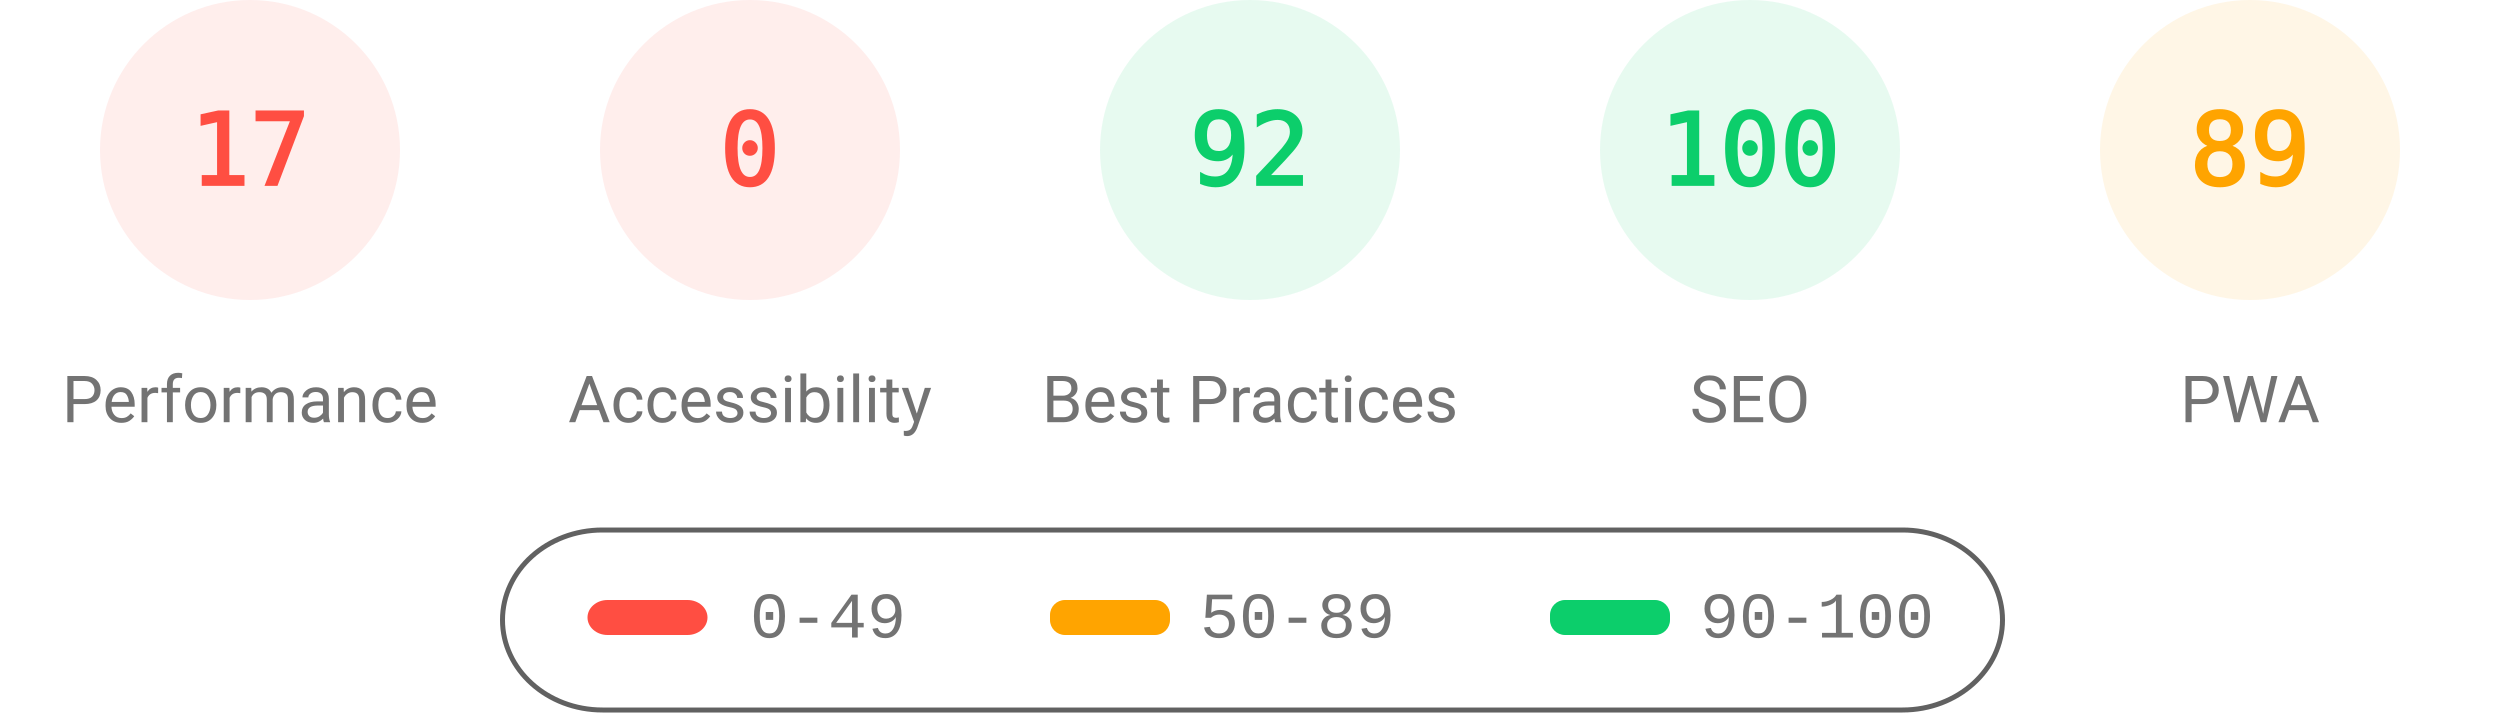
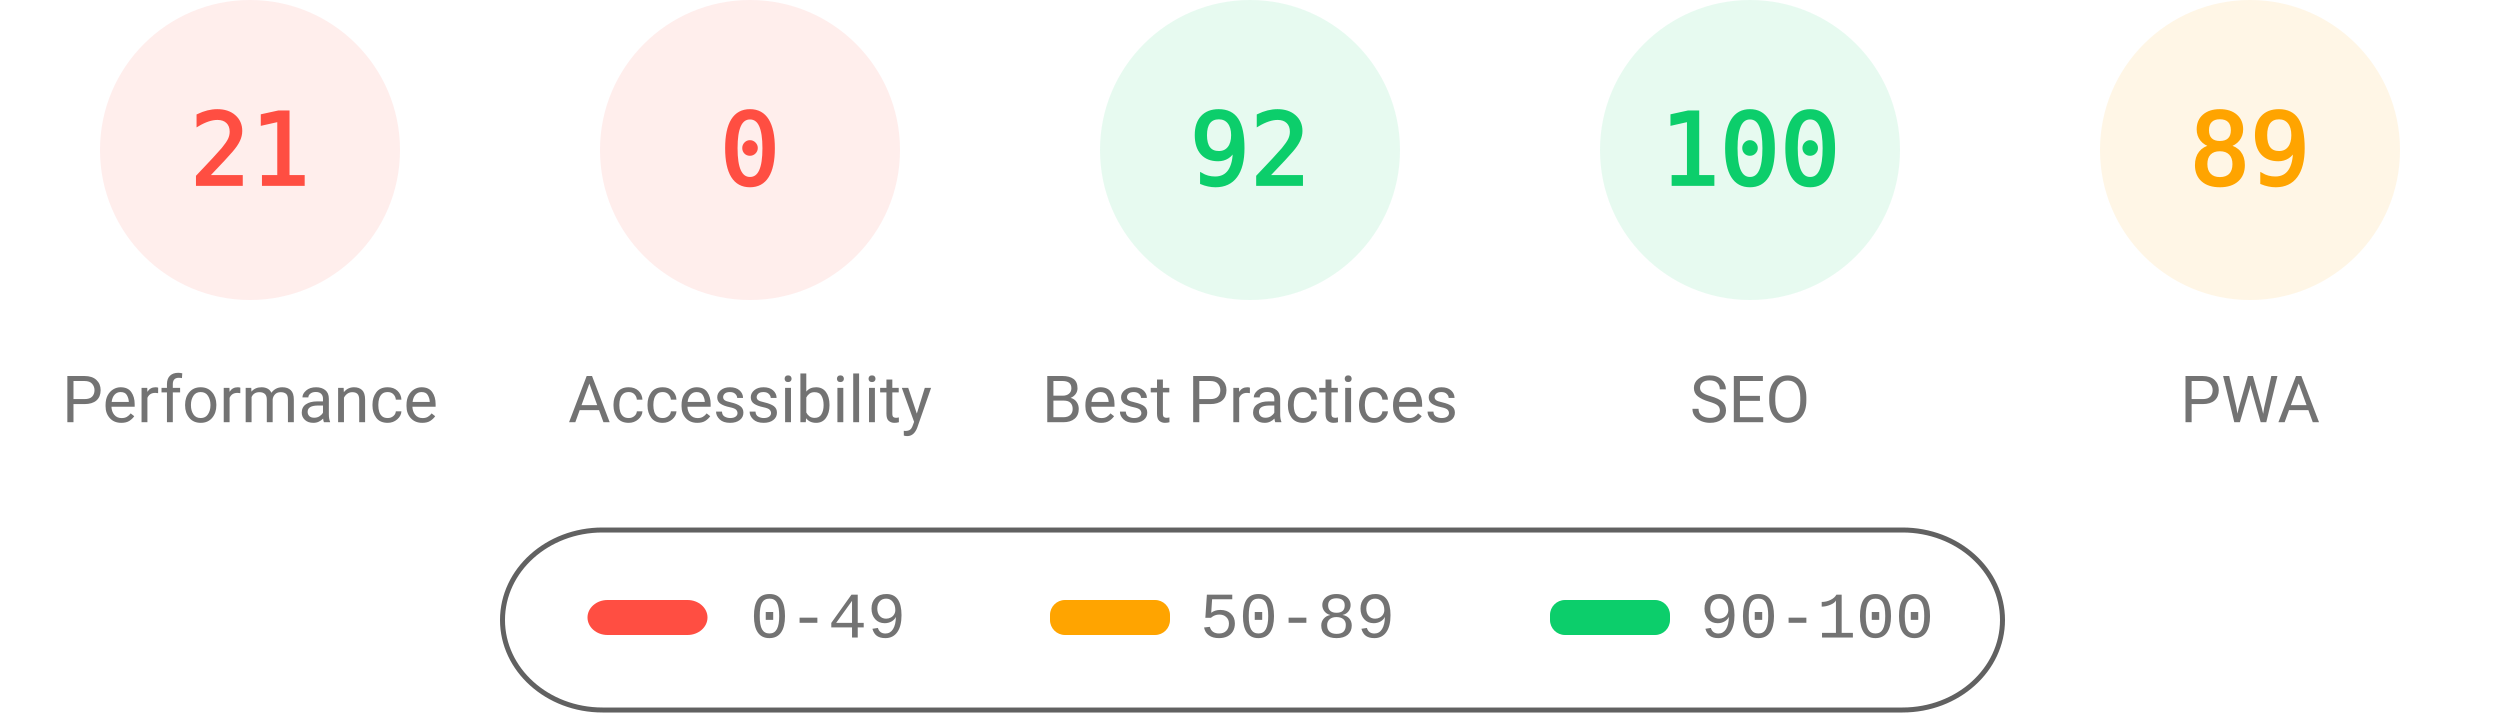
<svg xmlns="http://www.w3.org/2000/svg" fill="none" width="1000" height="285">
  <style>.gauge-base{opacity:.1}.gauge-arc{fill:none;animation-delay:250ms;stroke-linecap:round;transform:rotate(-90deg);transform-origin:100px 60px;animation:load-gauge 1s ease forwards}.guage-text{font-size:40px;font-family:monospace;text-align:center}.guage-red{color:#ff4e42;fill:#ff4e42;stroke:#ff4e42}.guage-orange{color:#ffa400;fill:#ffa400;stroke:#ffa400}.guage-green{color:#0cce6b;fill:#0cce6b;stroke:#0cce6b}.guage-undefined{color:#5c5c5c;fill:#5c5c5c;stroke:#5c5c5c}.guage-title{color:#737373;fill:#737373;stroke:none;font-size:26px;line-height:26px;font-family:Roboto,Halvetica,Arial,sans-serif}@keyframes load-gauge{from{stroke-dasharray:0 352.858}}</style>
  <svg class="guage-div guage-perf guage-red" viewBox="0 0 200 200" width="200" height="200">
    <circle class="gauge-base" r="56" cx="100" cy="60" stroke-width="8" />
-     <circle class="gauge-arc guage-arc-1" r="56" cx="100" cy="60" stroke-width="8" style="stroke-dasharray:59.816,351.858" />
-     <text class="guage-text" x="100" y="60" alignment-baseline="central" dominant-baseline="central" text-anchor="middle">17</text>
+     <circle class="gauge-arc guage-arc-1" r="56" cx="100" cy="60" stroke-width="8" style="stroke-dasharray:73.89,351.858" />
+     <text class="guage-text" x="100" y="60" alignment-baseline="central" dominant-baseline="central" text-anchor="middle">21</text>
    <text class="guage-title" x="100" y="160" alignment-baseline="central" dominant-baseline="central" text-anchor="middle">Performance</text>
  </svg>
  <svg class="guage-div guage-acc guage-red" viewBox="0 0 200 200" width="200" height="200" x="200">
    <circle class="gauge-base" r="56" cx="100" cy="60" stroke-width="8" />
    <circle class="gauge-arc guage-arc-2" r="56" cx="100" cy="60" stroke-width="8" style="stroke-dasharray:0,351.858" />
    <text class="guage-text" x="100" y="60" alignment-baseline="central" dominant-baseline="central" text-anchor="middle">0</text>
    <text class="guage-title" x="100" y="160" alignment-baseline="central" dominant-baseline="central" text-anchor="middle">Accessibility</text>
  </svg>
  <svg class="guage-div guage-best guage-green" viewBox="0 0 200 200" width="200" height="200" x="400">
    <circle class="gauge-base" r="56" cx="100" cy="60" stroke-width="8" />
    <circle class="gauge-arc guage-arc-3" r="56" cx="100" cy="60" stroke-width="8" style="stroke-dasharray:323.709,351.858" />
    <text class="guage-text" x="100" y="60" alignment-baseline="central" dominant-baseline="central" text-anchor="middle">92</text>
    <text class="guage-title" x="100" y="160" alignment-baseline="central" dominant-baseline="central" text-anchor="middle">Best Practices</text>
  </svg>
  <svg class="guage-div guage-seo guage-green" viewBox="0 0 200 200" width="200" height="200" x="600">
    <circle class="gauge-base" r="56" cx="100" cy="60" stroke-width="8" />
    <circle class="gauge-arc guage-arc-4" r="56" cx="100" cy="60" stroke-width="8" style="stroke-dasharray:351.858,351.858" />
    <text class="guage-text" x="100" y="60" alignment-baseline="central" dominant-baseline="central" text-anchor="middle">100</text>
    <text class="guage-title" x="100" y="160" alignment-baseline="central" dominant-baseline="central" text-anchor="middle">SEO</text>
  </svg>
  <svg class="guage-div guage-pwa guage-orange" viewBox="0 0 200 200" width="200" height="200" x="800">
    <circle class="gauge-base" r="56" cx="100" cy="60" stroke-width="8" />
    <circle class="gauge-arc guage-arc-4" r="56" cx="100" cy="60" stroke-width="8" style="stroke-dasharray:313.154,351.858" />
    <text class="guage-text" x="100" y="60" alignment-baseline="central" dominant-baseline="central" text-anchor="middle">89</text>
    <text class="guage-title" x="100" y="160" alignment-baseline="central" dominant-baseline="central" text-anchor="middle">PWA</text>
  </svg>
  <svg width="604" height="76" x="200" y="210">
    <path fill="none" id="canvas_background" d="M-1-1h604v80H-1z" />
    <rect fill-opacity="0" stroke="#616161" stroke-width="2" rx="40" id="svg_2" height="72" width="600" y="2" x="1" fill="#000" />
    <rect stroke="#000" rx="8" id="svg_3" height="14" width="48" y="30" x="35" stroke-opacity="null" stroke-width="0" fill="#ff4e42" />
    <rect stroke="#000" rx="6" id="svg_4" height="14" width="48" y="30" x="220" stroke-opacity="null" stroke-width="0" fill="#ffa400" />
    <rect stroke="#000" rx="6" id="svg_5" height="14" width="48" y="30" x="420" stroke-opacity="null" stroke-width="0" fill="#0cce6b" />
    <text xml:space="preserve" text-anchor="start" font-family="'Courier New', Courier, monospace" font-size="26" id="svg_6" y="45" x="100" stroke-opacity="null" stroke-width="0" stroke="#000" fill="#737373">0-49</text>
    <text xml:space="preserve" text-anchor="start" font-family="'Courier New', Courier, monospace" font-size="26" id="svg_7" y="45" x="280" stroke-opacity="null" stroke-width="0" stroke="#000" fill="#737373">50-89</text>
    <text xml:space="preserve" text-anchor="start" font-family="'Courier New', Courier, monospace" font-size="26" id="svg_8" y="45" x="480" stroke-opacity="null" stroke-width="0" stroke="#000" fill="#737373">90-100</text>
  </svg>
</svg>
